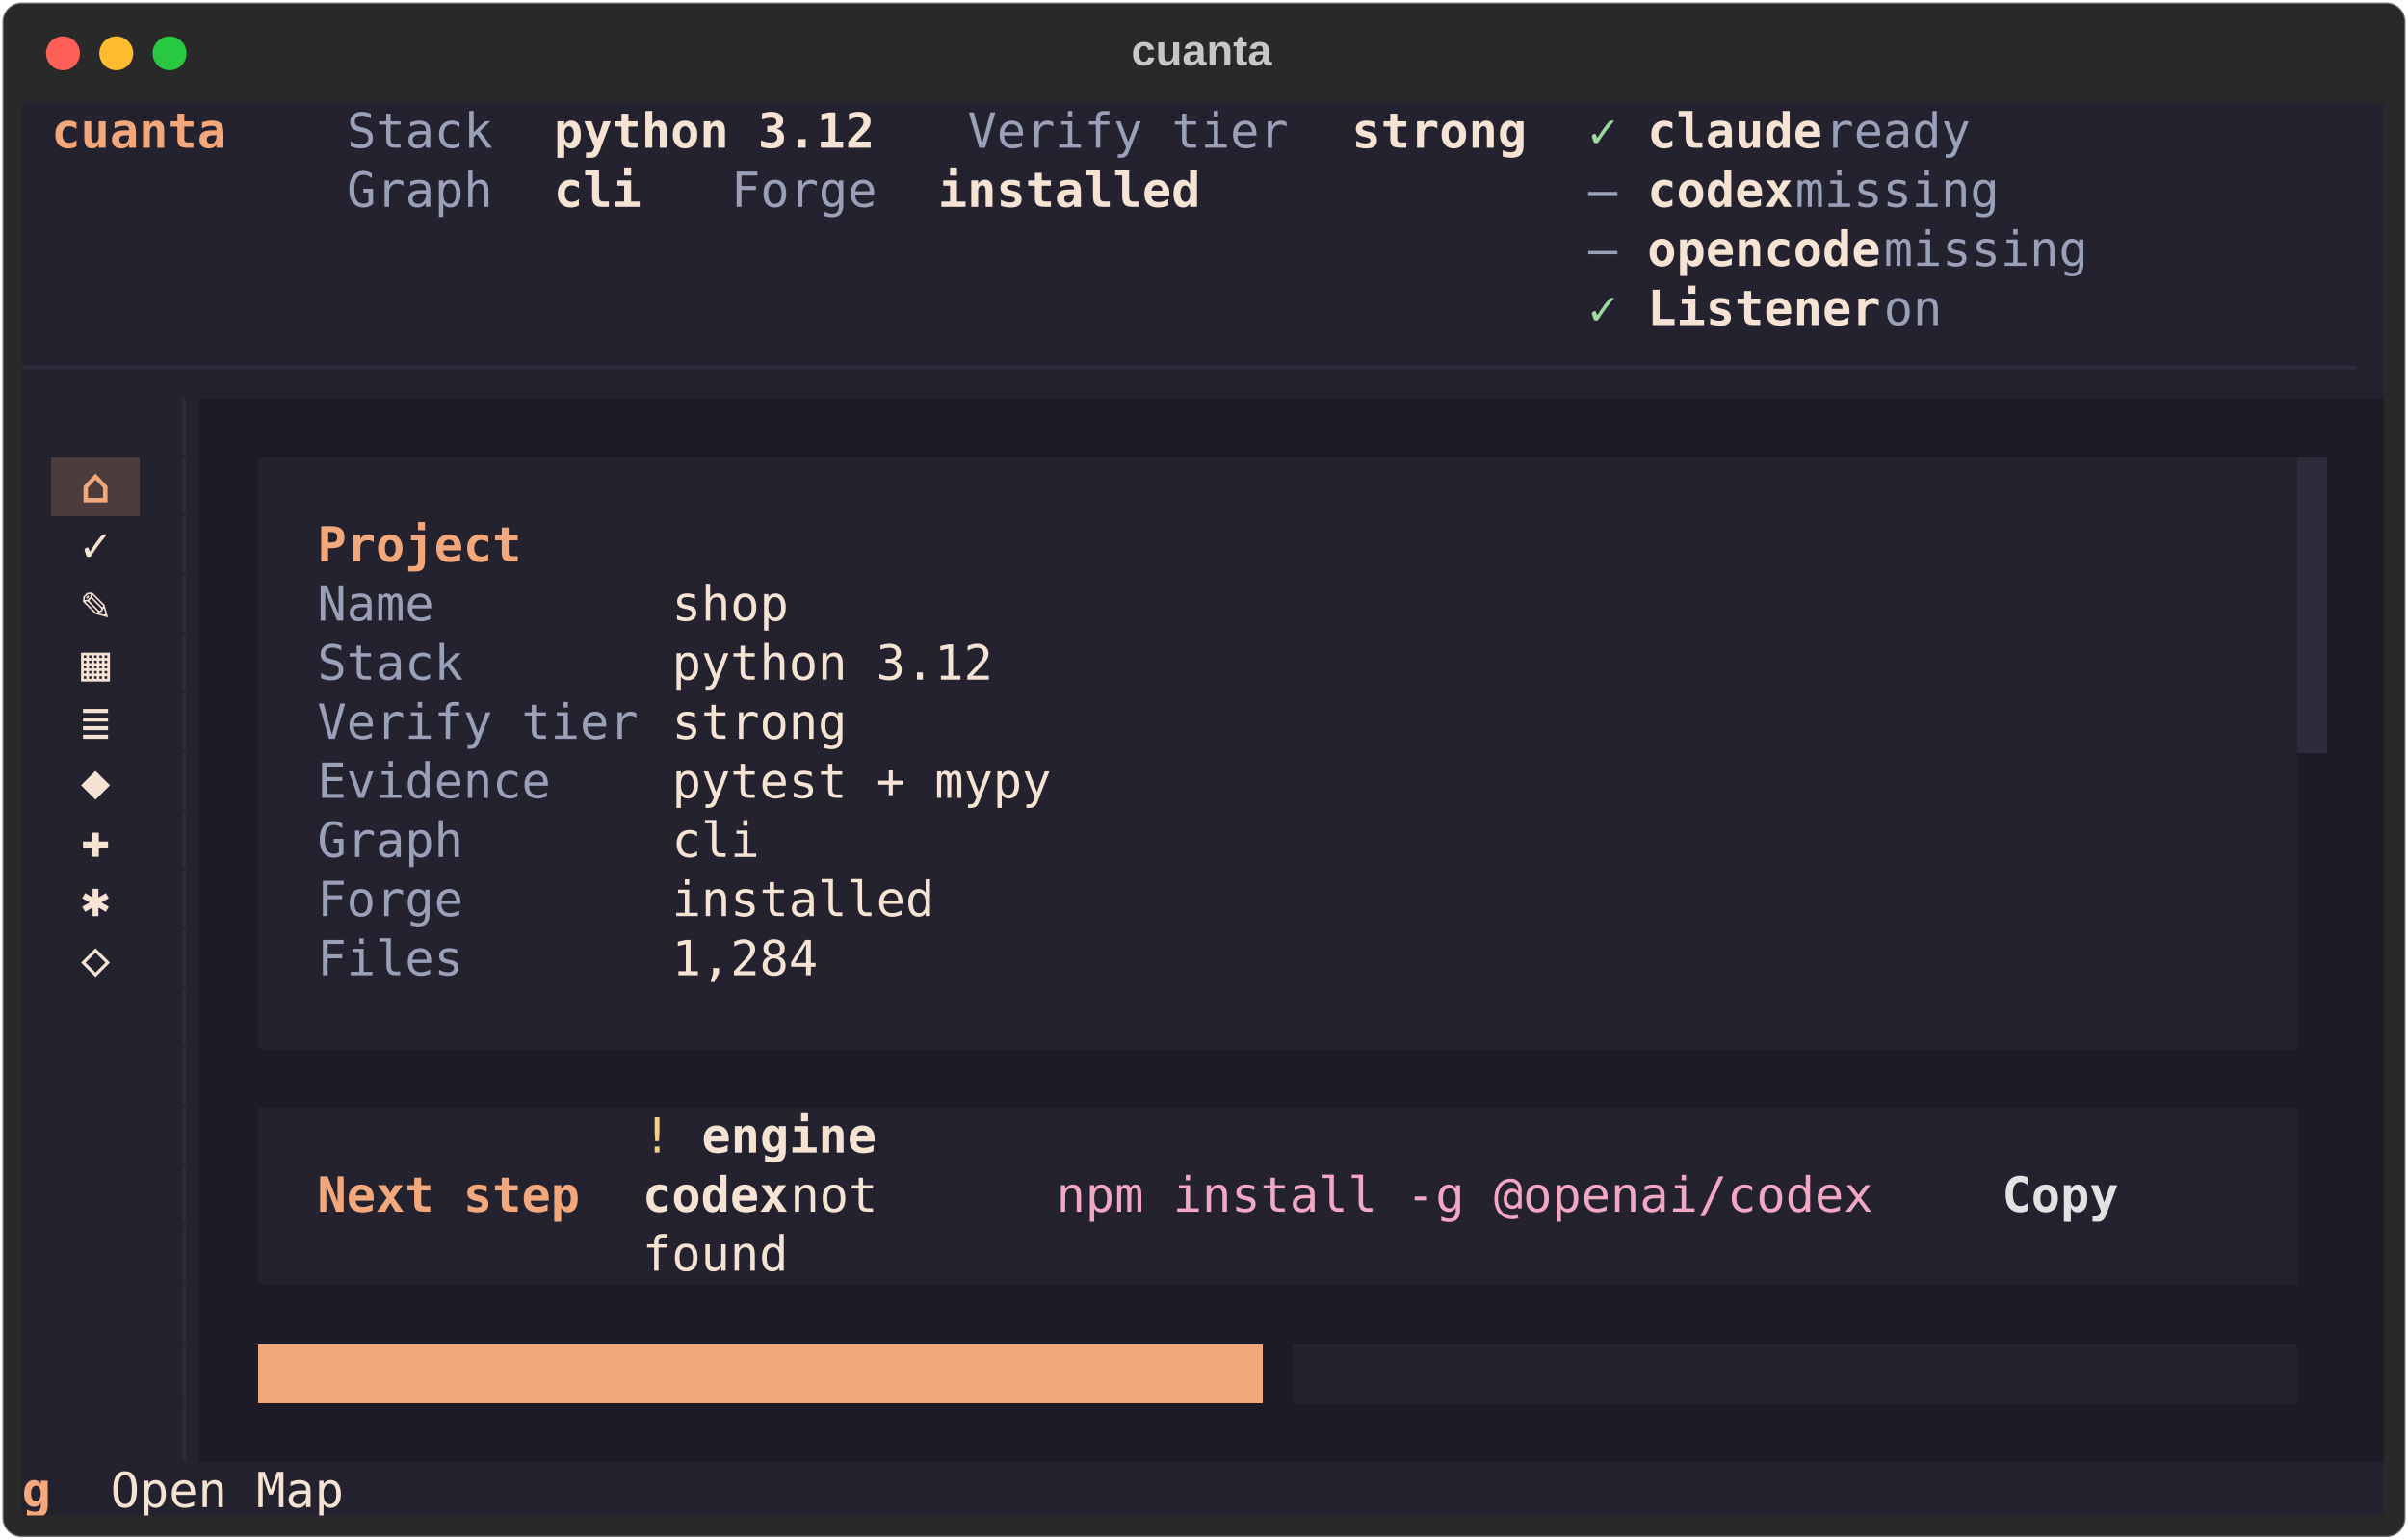
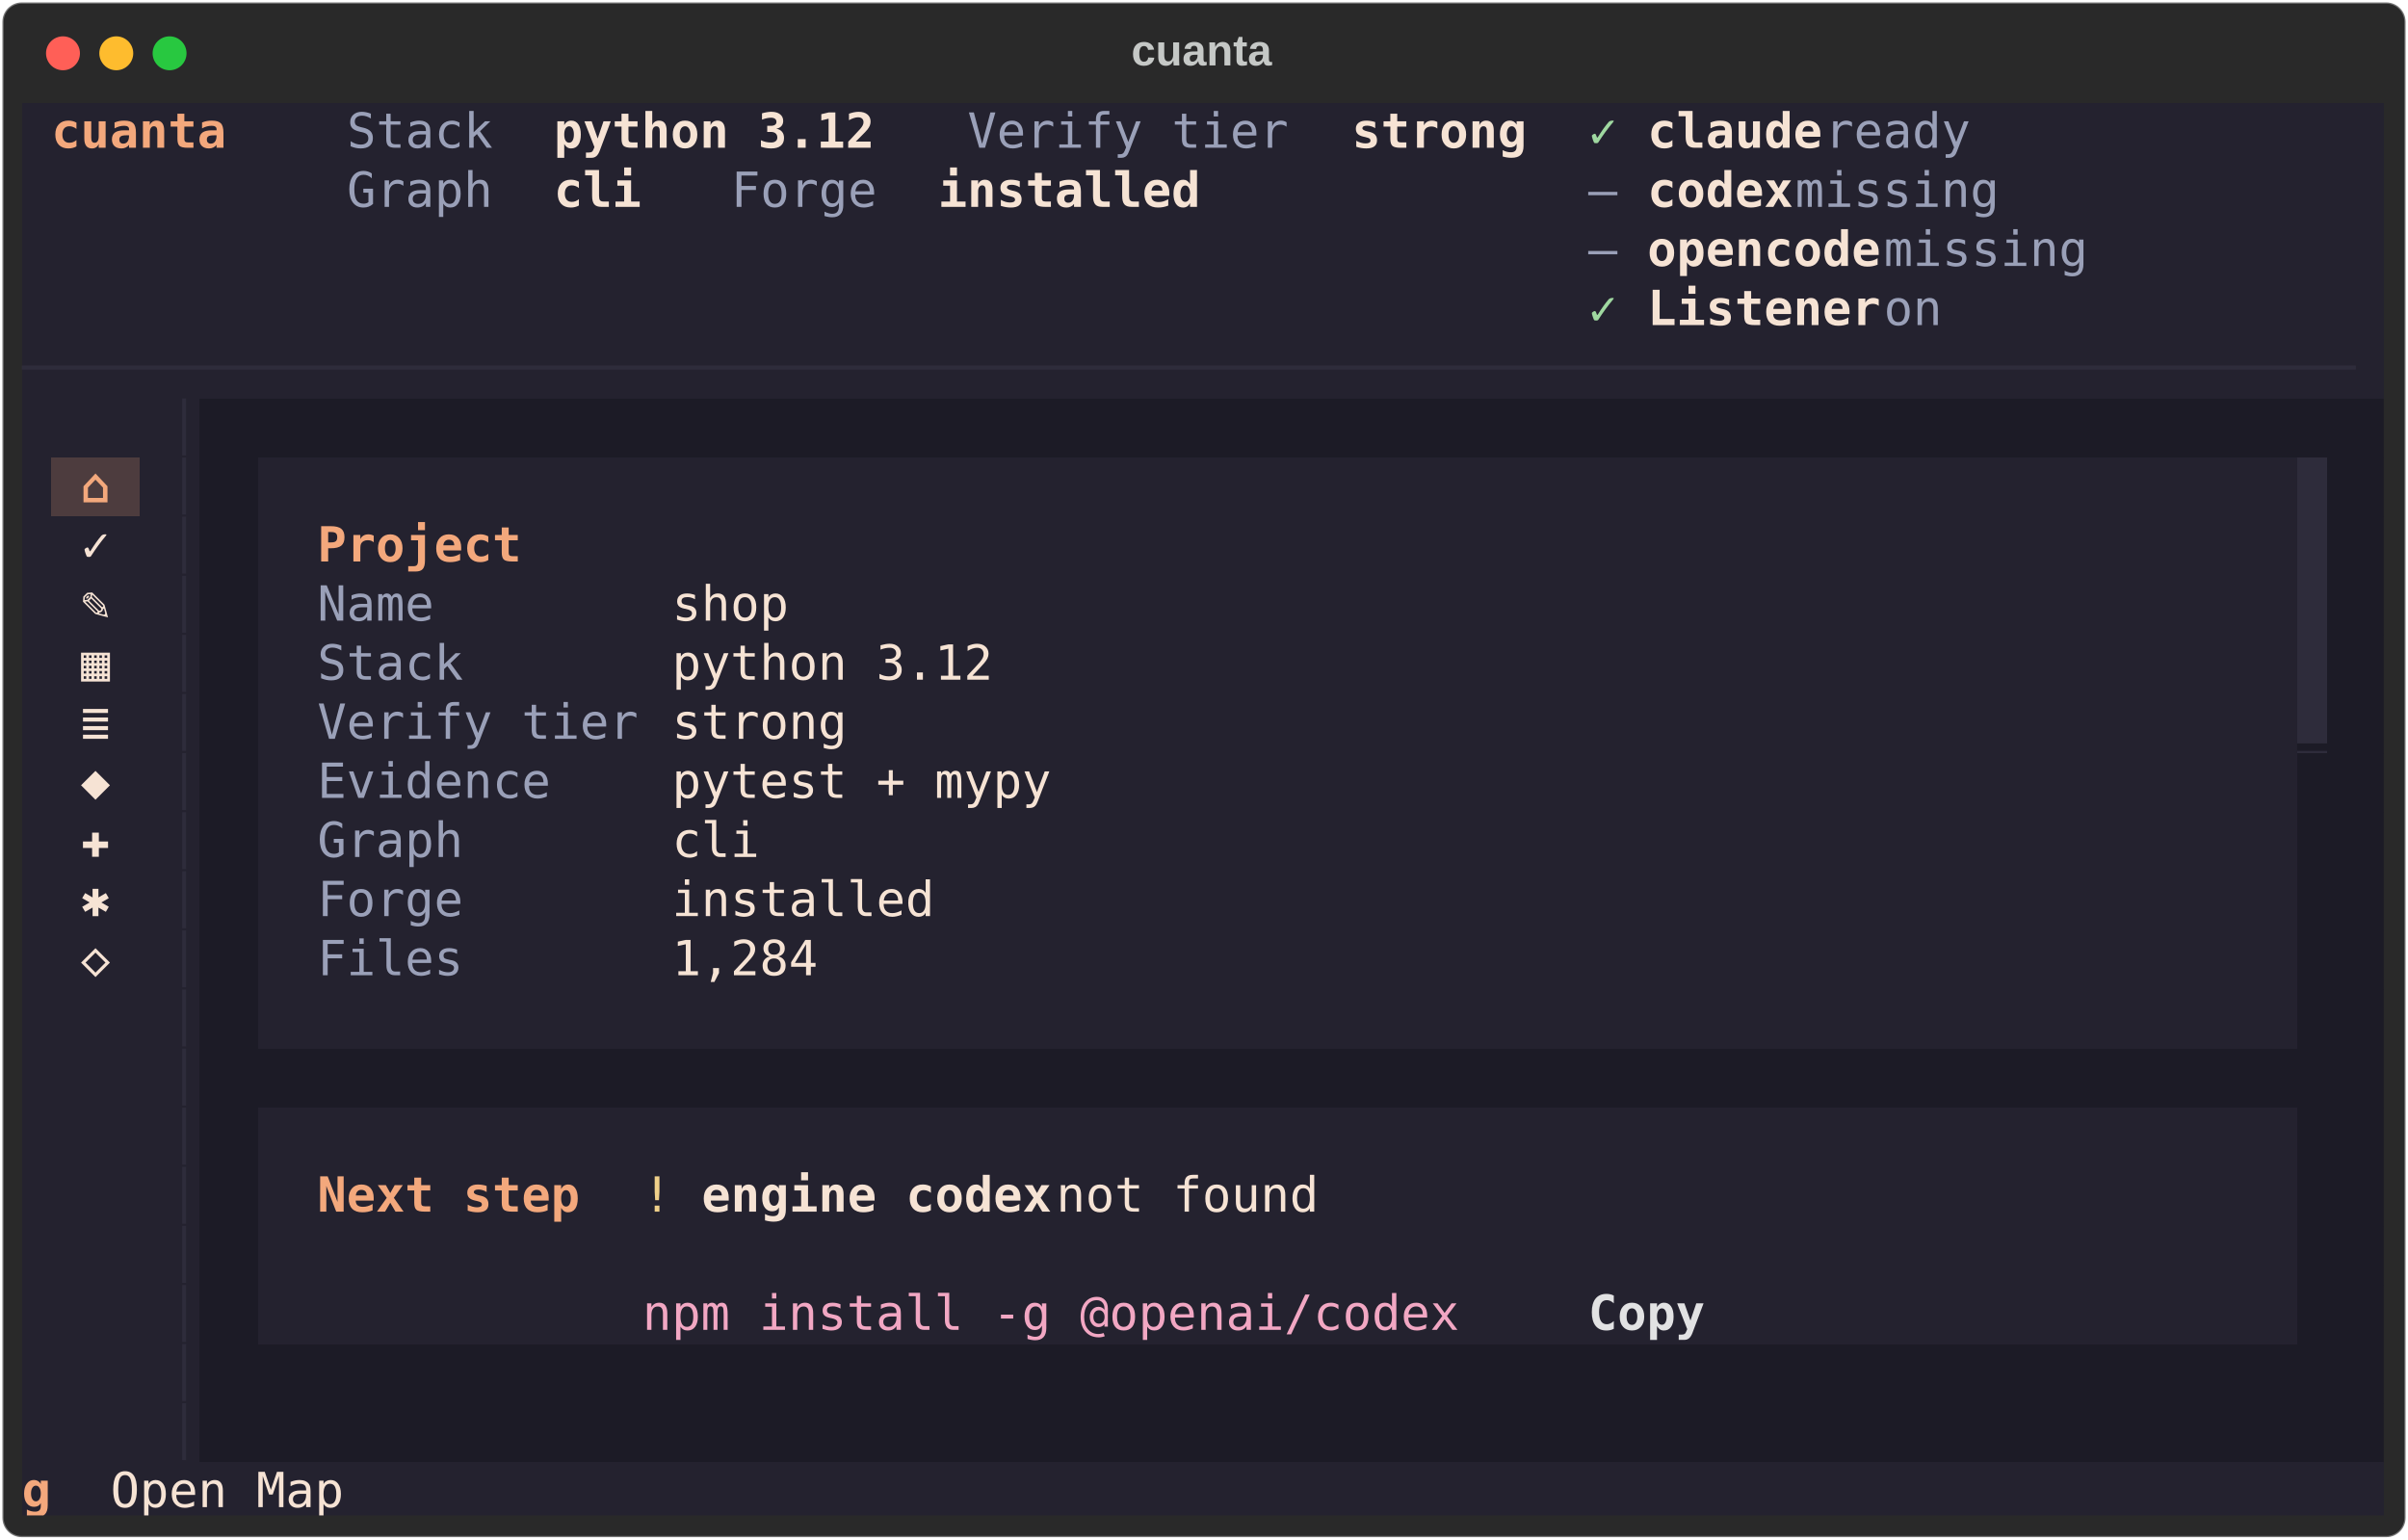
<svg xmlns="http://www.w3.org/2000/svg" class="rich-terminal" viewBox="0 0 994 635.6">
  <style>

    @font-face {
        font-family: "Fira Code";
        src: local("FiraCode-Regular"),
                url("https://cdnjs.cloudflare.com/ajax/libs/firacode/6.2.0/woff2/FiraCode-Regular.woff2") format("woff2"),
                url("https://cdnjs.cloudflare.com/ajax/libs/firacode/6.2.0/woff/FiraCode-Regular.woff") format("woff");
        font-style: normal;
        font-weight: 400;
    }
    @font-face {
        font-family: "Fira Code";
        src: local("FiraCode-Bold"),
                url("https://cdnjs.cloudflare.com/ajax/libs/firacode/6.2.0/woff2/FiraCode-Bold.woff2") format("woff2"),
                url("https://cdnjs.cloudflare.com/ajax/libs/firacode/6.2.0/woff/FiraCode-Bold.woff") format("woff");
        font-style: bold;
        font-weight: 700;
    }

    .terminal-matrix {
        font-family: Fira Code, monospace;
        font-size: 20px;
        line-height: 24.4px;
        font-variant-east-asian: full-width;
    }

    .terminal-title {
        font-size: 18px;
        font-weight: bold;
        font-family: arial;
    }

    .terminal-r1 { fill: #c5c8c6 }
.terminal-r2 { fill: #f3a87c;font-weight: bold }
.terminal-r3 { fill: #9aa0b8 }
.terminal-r4 { fill: #f6e3d4;font-weight: bold }
.terminal-r5 { fill: #f6e3d4 }
.terminal-r6 { fill: #9fd8a0 }
.terminal-r7 { fill: #2e2c3b }
.terminal-r8 { fill: #1c1b26 }
.terminal-r9 { fill: #efd08a }
.terminal-r10 { fill: #f2a7c3 }
.terminal-r11 { fill: #e2e2e3;font-weight: bold }
.terminal-r12 { fill: #f4a87c;font-weight: bold }
    </style>
  <defs>
    <clipPath id="terminal-clip-terminal">
      <rect x="0" y="0" width="975.0" height="584.6" />
    </clipPath>
    <clipPath id="terminal-line-0">
      <rect x="0" y="1.5" width="976" height="24.65" />
    </clipPath>
    <clipPath id="terminal-line-1">
      <rect x="0" y="25.9" width="976" height="24.65" />
    </clipPath>
    <clipPath id="terminal-line-2">
      <rect x="0" y="50.3" width="976" height="24.65" />
    </clipPath>
    <clipPath id="terminal-line-3">
      <rect x="0" y="74.7" width="976" height="24.65" />
    </clipPath>
    <clipPath id="terminal-line-4">
      <rect x="0" y="99.1" width="976" height="24.65" />
    </clipPath>
    <clipPath id="terminal-line-5">
      <rect x="0" y="123.5" width="976" height="24.65" />
    </clipPath>
    <clipPath id="terminal-line-6">
      <rect x="0" y="147.9" width="976" height="24.65" />
    </clipPath>
    <clipPath id="terminal-line-7">
      <rect x="0" y="172.3" width="976" height="24.65" />
    </clipPath>
    <clipPath id="terminal-line-8">
      <rect x="0" y="196.7" width="976" height="24.65" />
    </clipPath>
    <clipPath id="terminal-line-9">
      <rect x="0" y="221.1" width="976" height="24.65" />
    </clipPath>
    <clipPath id="terminal-line-10">
      <rect x="0" y="245.5" width="976" height="24.65" />
    </clipPath>
    <clipPath id="terminal-line-11">
      <rect x="0" y="269.9" width="976" height="24.65" />
    </clipPath>
    <clipPath id="terminal-line-12">
      <rect x="0" y="294.3" width="976" height="24.65" />
    </clipPath>
    <clipPath id="terminal-line-13">
      <rect x="0" y="318.7" width="976" height="24.65" />
    </clipPath>
    <clipPath id="terminal-line-14">
      <rect x="0" y="343.1" width="976" height="24.65" />
    </clipPath>
    <clipPath id="terminal-line-15">
      <rect x="0" y="367.5" width="976" height="24.65" />
    </clipPath>
    <clipPath id="terminal-line-16">
      <rect x="0" y="391.9" width="976" height="24.65" />
    </clipPath>
    <clipPath id="terminal-line-17">
      <rect x="0" y="416.3" width="976" height="24.65" />
    </clipPath>
    <clipPath id="terminal-line-18">
      <rect x="0" y="440.7" width="976" height="24.65" />
    </clipPath>
    <clipPath id="terminal-line-19">
      <rect x="0" y="465.1" width="976" height="24.65" />
    </clipPath>
    <clipPath id="terminal-line-20">
      <rect x="0" y="489.5" width="976" height="24.65" />
    </clipPath>
    <clipPath id="terminal-line-21">
      <rect x="0" y="513.9" width="976" height="24.65" />
    </clipPath>
    <clipPath id="terminal-line-22">
      <rect x="0" y="538.3" width="976" height="24.65" />
    </clipPath>
  </defs>
  <rect fill="#292929" stroke="rgba(255,255,255,0.35)" stroke-width="1" x="1" y="1" width="992" height="633.6" rx="8" />
  <text class="terminal-title" fill="#c5c8c6" text-anchor="middle" x="496" y="27">cuanta</text>
  <g transform="translate(26,22)">
    <circle cx="0" cy="0" r="7" fill="#ff5f57" />
    <circle cx="22" cy="0" r="7" fill="#febc2e" />
    <circle cx="44" cy="0" r="7" fill="#28c840" />
  </g>
  <g transform="translate(9, 41)" clip-path="url(#terminal-clip-terminal)">
    <rect fill="#24222f" x="0" y="1.5" width="12.2" height="24.65" shape-rendering="crispEdges" />
    <rect fill="#24222f" x="12.2" y="1.5" width="73.2" height="24.65" shape-rendering="crispEdges" />
    <rect fill="#24222f" x="85.4" y="1.5" width="48.8" height="24.65" shape-rendering="crispEdges" />
    <rect fill="#24222f" x="134.2" y="1.5" width="85.4" height="24.65" shape-rendering="crispEdges" />
    <rect fill="#24222f" x="219.6" y="1.5" width="146.4" height="24.65" shape-rendering="crispEdges" />
    <rect fill="#24222f" x="366" y="1.5" width="24.4" height="24.65" shape-rendering="crispEdges" />
    <rect fill="#24222f" x="390.4" y="1.5" width="158.6" height="24.65" shape-rendering="crispEdges" />
    <rect fill="#24222f" x="549" y="1.5" width="85.4" height="24.65" shape-rendering="crispEdges" />
    <rect fill="#24222f" x="634.4" y="1.5" width="12.2" height="24.65" shape-rendering="crispEdges" />
    <rect fill="#24222f" x="646.6" y="1.5" width="24.4" height="24.65" shape-rendering="crispEdges" />
    <rect fill="#24222f" x="671" y="1.5" width="73.2" height="24.65" shape-rendering="crispEdges" />
    <rect fill="#24222f" x="744.2" y="1.5" width="85.4" height="24.65" shape-rendering="crispEdges" />
    <rect fill="#24222f" x="829.6" y="1.5" width="146.4" height="24.65" shape-rendering="crispEdges" />
    <rect fill="#24222f" x="0" y="25.9" width="134.2" height="24.65" shape-rendering="crispEdges" />
    <rect fill="#24222f" x="134.2" y="25.9" width="85.4" height="24.65" shape-rendering="crispEdges" />
    <rect fill="#24222f" x="219.6" y="25.9" width="48.8" height="24.65" shape-rendering="crispEdges" />
    <rect fill="#24222f" x="268.4" y="25.9" width="24.4" height="24.65" shape-rendering="crispEdges" />
    <rect fill="#24222f" x="292.8" y="25.9" width="85.4" height="24.65" shape-rendering="crispEdges" />
    <rect fill="#24222f" x="378.2" y="25.9" width="122" height="24.65" shape-rendering="crispEdges" />
    <rect fill="#24222f" x="500.2" y="25.9" width="146.4" height="24.65" shape-rendering="crispEdges" />
    <rect fill="#24222f" x="646.6" y="25.9" width="24.4" height="24.65" shape-rendering="crispEdges" />
    <rect fill="#24222f" x="671" y="25.9" width="61" height="24.65" shape-rendering="crispEdges" />
    <rect fill="#24222f" x="732" y="25.9" width="109.8" height="24.65" shape-rendering="crispEdges" />
    <rect fill="#24222f" x="841.8" y="25.9" width="134.2" height="24.65" shape-rendering="crispEdges" />
    <rect fill="#24222f" x="0" y="50.3" width="134.2" height="24.65" shape-rendering="crispEdges" />
    <rect fill="#24222f" x="134.2" y="50.3" width="512.4" height="24.65" shape-rendering="crispEdges" />
    <rect fill="#24222f" x="646.6" y="50.3" width="24.4" height="24.65" shape-rendering="crispEdges" />
    <rect fill="#24222f" x="671" y="50.3" width="97.6" height="24.65" shape-rendering="crispEdges" />
    <rect fill="#24222f" x="768.6" y="50.3" width="109.8" height="24.65" shape-rendering="crispEdges" />
    <rect fill="#24222f" x="878.4" y="50.3" width="97.6" height="24.65" shape-rendering="crispEdges" />
    <rect fill="#24222f" x="0" y="74.7" width="134.2" height="24.65" shape-rendering="crispEdges" />
    <rect fill="#24222f" x="134.2" y="74.7" width="512.4" height="24.65" shape-rendering="crispEdges" />
    <rect fill="#24222f" x="646.6" y="74.7" width="24.4" height="24.65" shape-rendering="crispEdges" />
    <rect fill="#24222f" x="671" y="74.7" width="97.6" height="24.65" shape-rendering="crispEdges" />
    <rect fill="#24222f" x="768.6" y="74.7" width="48.8" height="24.65" shape-rendering="crispEdges" />
    <rect fill="#24222f" x="817.4" y="74.7" width="158.6" height="24.65" shape-rendering="crispEdges" />
    <rect fill="#24222f" x="0" y="99.1" width="976" height="24.65" shape-rendering="crispEdges" />
    <rect fill="#24222f" x="0" y="123.5" width="61" height="24.65" shape-rendering="crispEdges" />
    <rect fill="#24222f" x="61" y="123.5" width="12.2" height="24.65" shape-rendering="crispEdges" />
    <rect fill="#1c1b26" x="73.2" y="123.5" width="902.8" height="24.65" shape-rendering="crispEdges" />
    <rect fill="#24222f" x="0" y="147.9" width="12.2" height="24.65" shape-rendering="crispEdges" />
    <rect fill="#4d3c3e" x="12.2" y="147.9" width="12.2" height="24.65" shape-rendering="crispEdges" />
    <rect fill="#4d3c3e" x="24.4" y="147.9" width="12.2" height="24.65" shape-rendering="crispEdges" />
    <rect fill="#4d3c3e" x="36.6" y="147.9" width="12.2" height="24.65" shape-rendering="crispEdges" />
    <rect fill="#24222f" x="48.8" y="147.9" width="12.2" height="24.65" shape-rendering="crispEdges" />
    <rect fill="#24222f" x="61" y="147.9" width="12.2" height="24.65" shape-rendering="crispEdges" />
    <rect fill="#1c1b26" x="73.2" y="147.9" width="24.4" height="24.65" shape-rendering="crispEdges" />
    <rect fill="#24222f" x="97.6" y="147.9" width="841.8" height="24.65" shape-rendering="crispEdges" />
    <rect fill="#2e2c3b" x="939.4" y="147.9" width="12.2" height="24.65" shape-rendering="crispEdges" />
    <rect fill="#1c1b26" x="951.6" y="147.9" width="24.4" height="24.65" shape-rendering="crispEdges" />
    <rect fill="#24222f" x="0" y="172.3" width="24.4" height="24.65" shape-rendering="crispEdges" />
    <rect fill="#24222f" x="24.4" y="172.3" width="12.2" height="24.65" shape-rendering="crispEdges" />
    <rect fill="#24222f" x="36.6" y="172.3" width="24.4" height="24.65" shape-rendering="crispEdges" />
    <rect fill="#24222f" x="61" y="172.3" width="12.2" height="24.65" shape-rendering="crispEdges" />
    <rect fill="#1c1b26" x="73.2" y="172.3" width="24.4" height="24.65" shape-rendering="crispEdges" />
    <rect fill="#24222f" x="97.6" y="172.3" width="24.4" height="24.65" shape-rendering="crispEdges" />
    <rect fill="#24222f" x="122" y="172.3" width="85.4" height="24.65" shape-rendering="crispEdges" />
    <rect fill="#24222f" x="207.4" y="172.3" width="732" height="24.65" shape-rendering="crispEdges" />
    <rect fill="#2e2c3b" x="939.4" y="172.3" width="12.2" height="24.65" shape-rendering="crispEdges" />
    <rect fill="#1c1b26" x="951.6" y="172.3" width="24.4" height="24.65" shape-rendering="crispEdges" />
    <rect fill="#24222f" x="0" y="196.7" width="24.4" height="24.65" shape-rendering="crispEdges" />
    <rect fill="#24222f" x="24.4" y="196.7" width="12.2" height="24.65" shape-rendering="crispEdges" />
    <rect fill="#24222f" x="36.6" y="196.7" width="24.4" height="24.65" shape-rendering="crispEdges" />
    <rect fill="#24222f" x="61" y="196.7" width="12.2" height="24.65" shape-rendering="crispEdges" />
    <rect fill="#1c1b26" x="73.2" y="196.7" width="24.4" height="24.65" shape-rendering="crispEdges" />
    <rect fill="#24222f" x="97.6" y="196.7" width="24.4" height="24.65" shape-rendering="crispEdges" />
    <rect fill="#24222f" x="122" y="196.7" width="146.4" height="24.65" shape-rendering="crispEdges" />
    <rect fill="#24222f" x="268.4" y="196.7" width="48.8" height="24.65" shape-rendering="crispEdges" />
    <rect fill="#24222f" x="317.2" y="196.7" width="622.2" height="24.65" shape-rendering="crispEdges" />
    <rect fill="#2e2c3b" x="939.4" y="196.7" width="12.2" height="24.65" shape-rendering="crispEdges" />
    <rect fill="#1c1b26" x="951.6" y="196.7" width="24.4" height="24.65" shape-rendering="crispEdges" />
    <rect fill="#24222f" x="0" y="221.1" width="24.4" height="24.65" shape-rendering="crispEdges" />
    <rect fill="#24222f" x="24.4" y="221.1" width="12.2" height="24.65" shape-rendering="crispEdges" />
    <rect fill="#24222f" x="36.6" y="221.1" width="24.4" height="24.65" shape-rendering="crispEdges" />
    <rect fill="#24222f" x="61" y="221.1" width="12.2" height="24.65" shape-rendering="crispEdges" />
    <rect fill="#1c1b26" x="73.2" y="221.1" width="24.4" height="24.65" shape-rendering="crispEdges" />
    <rect fill="#24222f" x="97.6" y="221.1" width="24.4" height="24.65" shape-rendering="crispEdges" />
    <rect fill="#24222f" x="122" y="221.1" width="146.4" height="24.65" shape-rendering="crispEdges" />
    <rect fill="#24222f" x="268.4" y="221.1" width="134.2" height="24.65" shape-rendering="crispEdges" />
    <rect fill="#24222f" x="402.6" y="221.1" width="536.8" height="24.65" shape-rendering="crispEdges" />
    <rect fill="#2e2c3b" x="939.4" y="221.1" width="12.2" height="24.65" shape-rendering="crispEdges" />
    <rect fill="#1c1b26" x="951.6" y="221.1" width="24.4" height="24.65" shape-rendering="crispEdges" />
    <rect fill="#24222f" x="0" y="245.5" width="24.4" height="24.65" shape-rendering="crispEdges" />
    <rect fill="#24222f" x="24.4" y="245.5" width="12.2" height="24.65" shape-rendering="crispEdges" />
    <rect fill="#24222f" x="36.6" y="245.5" width="24.4" height="24.65" shape-rendering="crispEdges" />
    <rect fill="#24222f" x="61" y="245.5" width="12.2" height="24.65" shape-rendering="crispEdges" />
    <rect fill="#1c1b26" x="73.2" y="245.5" width="24.4" height="24.65" shape-rendering="crispEdges" />
    <rect fill="#24222f" x="97.6" y="245.5" width="24.4" height="24.65" shape-rendering="crispEdges" />
    <rect fill="#24222f" x="122" y="245.5" width="146.4" height="24.65" shape-rendering="crispEdges" />
    <rect fill="#24222f" x="268.4" y="245.5" width="73.2" height="24.65" shape-rendering="crispEdges" />
    <rect fill="#24222f" x="341.6" y="245.5" width="597.8" height="24.65" shape-rendering="crispEdges" />
    <rect fill="#2e2c3b" x="939.4" y="245.5" width="12.2" height="24.65" shape-rendering="crispEdges" />
    <rect fill="#1c1b26" x="951.6" y="245.5" width="24.4" height="24.65" shape-rendering="crispEdges" />
    <rect fill="#24222f" x="0" y="269.9" width="24.4" height="24.65" shape-rendering="crispEdges" />
    <rect fill="#24222f" x="24.4" y="269.9" width="12.2" height="24.65" shape-rendering="crispEdges" />
    <rect fill="#24222f" x="36.6" y="269.9" width="24.4" height="24.65" shape-rendering="crispEdges" />
    <rect fill="#24222f" x="61" y="269.9" width="12.2" height="24.65" shape-rendering="crispEdges" />
    <rect fill="#1c1b26" x="73.2" y="269.9" width="24.4" height="24.65" shape-rendering="crispEdges" />
    <rect fill="#24222f" x="97.6" y="269.9" width="24.4" height="24.65" shape-rendering="crispEdges" />
    <rect fill="#24222f" x="122" y="269.9" width="146.4" height="24.65" shape-rendering="crispEdges" />
    <rect fill="#24222f" x="268.4" y="269.9" width="158.6" height="24.65" shape-rendering="crispEdges" />
    <rect fill="#24222f" x="427" y="269.9" width="512.4" height="24.65" shape-rendering="crispEdges" />
    <rect fill="#1c1b26" x="939.4" y="269.9" width="12.2" height="24.65" shape-rendering="crispEdges" />
    <rect fill="#1c1b26" x="951.6" y="269.9" width="24.4" height="24.65" shape-rendering="crispEdges" />
    <rect fill="#24222f" x="0" y="294.3" width="24.4" height="24.65" shape-rendering="crispEdges" />
    <rect fill="#24222f" x="24.4" y="294.3" width="12.2" height="24.65" shape-rendering="crispEdges" />
    <rect fill="#24222f" x="36.6" y="294.3" width="24.4" height="24.65" shape-rendering="crispEdges" />
    <rect fill="#24222f" x="61" y="294.3" width="12.2" height="24.65" shape-rendering="crispEdges" />
    <rect fill="#1c1b26" x="73.2" y="294.3" width="24.4" height="24.65" shape-rendering="crispEdges" />
    <rect fill="#24222f" x="97.6" y="294.3" width="24.4" height="24.65" shape-rendering="crispEdges" />
    <rect fill="#24222f" x="122" y="294.3" width="146.4" height="24.65" shape-rendering="crispEdges" />
    <rect fill="#24222f" x="268.4" y="294.3" width="36.6" height="24.65" shape-rendering="crispEdges" />
    <rect fill="#24222f" x="305" y="294.3" width="634.4" height="24.65" shape-rendering="crispEdges" />
    <rect fill="#1c1b26" x="939.4" y="294.3" width="12.2" height="24.65" shape-rendering="crispEdges" />
    <rect fill="#1c1b26" x="951.6" y="294.3" width="24.4" height="24.65" shape-rendering="crispEdges" />
    <rect fill="#24222f" x="0" y="318.7" width="24.4" height="24.65" shape-rendering="crispEdges" />
    <rect fill="#24222f" x="24.4" y="318.7" width="12.2" height="24.65" shape-rendering="crispEdges" />
    <rect fill="#24222f" x="36.6" y="318.7" width="24.4" height="24.65" shape-rendering="crispEdges" />
    <rect fill="#24222f" x="61" y="318.7" width="12.2" height="24.65" shape-rendering="crispEdges" />
    <rect fill="#1c1b26" x="73.2" y="318.7" width="24.4" height="24.65" shape-rendering="crispEdges" />
    <rect fill="#24222f" x="97.6" y="318.7" width="24.4" height="24.65" shape-rendering="crispEdges" />
    <rect fill="#24222f" x="122" y="318.7" width="146.4" height="24.65" shape-rendering="crispEdges" />
    <rect fill="#24222f" x="268.4" y="318.7" width="109.8" height="24.65" shape-rendering="crispEdges" />
    <rect fill="#24222f" x="378.2" y="318.7" width="561.2" height="24.65" shape-rendering="crispEdges" />
    <rect fill="#1c1b26" x="939.4" y="318.7" width="12.2" height="24.65" shape-rendering="crispEdges" />
    <rect fill="#1c1b26" x="951.6" y="318.7" width="24.4" height="24.65" shape-rendering="crispEdges" />
    <rect fill="#24222f" x="0" y="343.1" width="24.4" height="24.65" shape-rendering="crispEdges" />
    <rect fill="#24222f" x="24.4" y="343.1" width="12.2" height="24.65" shape-rendering="crispEdges" />
    <rect fill="#24222f" x="36.6" y="343.1" width="24.4" height="24.65" shape-rendering="crispEdges" />
    <rect fill="#24222f" x="61" y="343.1" width="12.2" height="24.65" shape-rendering="crispEdges" />
    <rect fill="#1c1b26" x="73.2" y="343.1" width="24.4" height="24.65" shape-rendering="crispEdges" />
    <rect fill="#24222f" x="97.6" y="343.1" width="24.4" height="24.65" shape-rendering="crispEdges" />
    <rect fill="#24222f" x="122" y="343.1" width="146.4" height="24.65" shape-rendering="crispEdges" />
    <rect fill="#24222f" x="268.4" y="343.1" width="61" height="24.65" shape-rendering="crispEdges" />
    <rect fill="#24222f" x="329.4" y="343.1" width="610" height="24.65" shape-rendering="crispEdges" />
    <rect fill="#1c1b26" x="939.4" y="343.1" width="12.2" height="24.65" shape-rendering="crispEdges" />
    <rect fill="#1c1b26" x="951.6" y="343.1" width="24.4" height="24.65" shape-rendering="crispEdges" />
    <rect fill="#24222f" x="0" y="367.5" width="61" height="24.65" shape-rendering="crispEdges" />
    <rect fill="#24222f" x="61" y="367.5" width="12.2" height="24.65" shape-rendering="crispEdges" />
    <rect fill="#1c1b26" x="73.2" y="367.5" width="24.4" height="24.65" shape-rendering="crispEdges" />
    <rect fill="#24222f" x="97.6" y="367.5" width="841.8" height="24.65" shape-rendering="crispEdges" />
    <rect fill="#1c1b26" x="939.4" y="367.5" width="12.2" height="24.65" shape-rendering="crispEdges" />
    <rect fill="#1c1b26" x="951.6" y="367.5" width="24.4" height="24.65" shape-rendering="crispEdges" />
    <rect fill="#24222f" x="0" y="391.9" width="61" height="24.65" shape-rendering="crispEdges" />
    <rect fill="#24222f" x="61" y="391.9" width="12.2" height="24.65" shape-rendering="crispEdges" />
    <rect fill="#1c1b26" x="73.2" y="391.9" width="866.2" height="24.65" shape-rendering="crispEdges" />
    <rect fill="#1c1b26" x="939.4" y="391.9" width="12.2" height="24.65" shape-rendering="crispEdges" />
    <rect fill="#1c1b26" x="951.6" y="391.9" width="24.4" height="24.65" shape-rendering="crispEdges" />
    <rect fill="#24222f" x="0" y="416.3" width="61" height="24.65" shape-rendering="crispEdges" />
    <rect fill="#24222f" x="61" y="416.3" width="12.2" height="24.65" shape-rendering="crispEdges" />
    <rect fill="#1c1b26" x="73.2" y="416.3" width="24.4" height="24.65" shape-rendering="crispEdges" />
    <rect fill="#24222f" x="97.6" y="416.3" width="24.4" height="24.65" shape-rendering="crispEdges" />
    <rect fill="#24222f" x="122" y="416.3" width="109.8" height="24.65" shape-rendering="crispEdges" />
    <rect fill="#24222f" x="231.8" y="416.3" width="24.4" height="24.65" shape-rendering="crispEdges" />
-     <rect fill="#24222f" x="256.2" y="416.3" width="24.4" height="24.65" shape-rendering="crispEdges" />
-     <rect fill="#24222f" x="280.6" y="416.3" width="73.2" height="24.65" shape-rendering="crispEdges" />
-     <rect fill="#24222f" x="353.8" y="416.3" width="48.8" height="24.65" shape-rendering="crispEdges" />
-     <rect fill="#24222f" x="402.6" y="416.3" width="24.4" height="24.65" shape-rendering="crispEdges" />
-     <rect fill="#24222f" x="427" y="416.3" width="341.6" height="24.65" shape-rendering="crispEdges" />
-     <rect fill="#24222f" x="768.6" y="416.3" width="170.8" height="24.65" shape-rendering="crispEdges" />
+     <rect fill="#24222f" x="256.2" y="416.3" width="658.8" height="24.65" shape-rendering="crispEdges" />
+     <rect fill="#24222f" x="915" y="416.3" width="24.4" height="24.65" shape-rendering="crispEdges" />
    <rect fill="#1c1b26" x="939.4" y="416.3" width="12.2" height="24.65" shape-rendering="crispEdges" />
    <rect fill="#1c1b26" x="951.6" y="416.3" width="24.4" height="24.65" shape-rendering="crispEdges" />
    <rect fill="#24222f" x="0" y="440.7" width="61" height="24.65" shape-rendering="crispEdges" />
    <rect fill="#24222f" x="61" y="440.7" width="12.2" height="24.65" shape-rendering="crispEdges" />
    <rect fill="#1c1b26" x="73.2" y="440.7" width="24.4" height="24.65" shape-rendering="crispEdges" />
    <rect fill="#24222f" x="97.6" y="440.7" width="24.4" height="24.65" shape-rendering="crispEdges" />
    <rect fill="#24222f" x="122" y="440.7" width="109.8" height="24.65" shape-rendering="crispEdges" />
    <rect fill="#24222f" x="231.8" y="440.7" width="24.4" height="24.65" shape-rendering="crispEdges" />
-     <rect fill="#24222f" x="256.2" y="440.7" width="61" height="24.65" shape-rendering="crispEdges" />
-     <rect fill="#24222f" x="317.2" y="440.7" width="61" height="24.65" shape-rendering="crispEdges" />
-     <rect fill="#24222f" x="378.2" y="440.7" width="24.4" height="24.65" shape-rendering="crispEdges" />
-     <rect fill="#24222f" x="402.6" y="440.7" width="24.4" height="24.65" shape-rendering="crispEdges" />
-     <rect fill="#24222f" x="427" y="440.7" width="341.6" height="24.65" shape-rendering="crispEdges" />
-     <rect fill="#24222f" x="768.6" y="440.7" width="48.8" height="24.65" shape-rendering="crispEdges" />
-     <rect fill="#24222f" x="817.4" y="440.7" width="73.2" height="24.65" shape-rendering="crispEdges" />
-     <rect fill="#24222f" x="890.6" y="440.7" width="48.8" height="24.65" shape-rendering="crispEdges" />
+     <rect fill="#24222f" x="256.2" y="440.7" width="24.4" height="24.65" shape-rendering="crispEdges" />
+     <rect fill="#24222f" x="280.6" y="440.7" width="146.4" height="24.65" shape-rendering="crispEdges" />
+     <rect fill="#24222f" x="427" y="440.7" width="134.2" height="24.65" shape-rendering="crispEdges" />
+     <rect fill="#24222f" x="561.2" y="440.7" width="353.8" height="24.65" shape-rendering="crispEdges" />
+     <rect fill="#24222f" x="915" y="440.7" width="24.4" height="24.65" shape-rendering="crispEdges" />
    <rect fill="#1c1b26" x="939.4" y="440.7" width="12.2" height="24.65" shape-rendering="crispEdges" />
    <rect fill="#1c1b26" x="951.6" y="440.7" width="24.4" height="24.65" shape-rendering="crispEdges" />
    <rect fill="#24222f" x="0" y="465.1" width="61" height="24.65" shape-rendering="crispEdges" />
    <rect fill="#24222f" x="61" y="465.1" width="12.2" height="24.65" shape-rendering="crispEdges" />
    <rect fill="#1c1b26" x="73.2" y="465.1" width="24.4" height="24.65" shape-rendering="crispEdges" />
    <rect fill="#24222f" x="97.6" y="465.1" width="24.4" height="24.65" shape-rendering="crispEdges" />
    <rect fill="#24222f" x="122" y="465.1" width="109.8" height="24.65" shape-rendering="crispEdges" />
    <rect fill="#24222f" x="231.8" y="465.1" width="24.4" height="24.65" shape-rendering="crispEdges" />
-     <rect fill="#24222f" x="256.2" y="465.1" width="61" height="24.65" shape-rendering="crispEdges" />
-     <rect fill="#24222f" x="317.2" y="465.1" width="85.4" height="24.65" shape-rendering="crispEdges" />
-     <rect fill="#24222f" x="402.6" y="465.1" width="24.4" height="24.65" shape-rendering="crispEdges" />
-     <rect fill="#24222f" x="427" y="465.1" width="341.6" height="24.65" shape-rendering="crispEdges" />
-     <rect fill="#24222f" x="768.6" y="465.1" width="170.8" height="24.65" shape-rendering="crispEdges" />
+     <rect fill="#24222f" x="256.2" y="465.1" width="658.8" height="24.65" shape-rendering="crispEdges" />
+     <rect fill="#24222f" x="915" y="465.1" width="24.4" height="24.65" shape-rendering="crispEdges" />
    <rect fill="#1c1b26" x="939.4" y="465.1" width="12.2" height="24.65" shape-rendering="crispEdges" />
    <rect fill="#1c1b26" x="951.6" y="465.1" width="24.4" height="24.65" shape-rendering="crispEdges" />
    <rect fill="#24222f" x="0" y="489.5" width="61" height="24.65" shape-rendering="crispEdges" />
    <rect fill="#24222f" x="61" y="489.5" width="12.2" height="24.65" shape-rendering="crispEdges" />
-     <rect fill="#1c1b26" x="73.2" y="489.5" width="866.2" height="24.65" shape-rendering="crispEdges" />
+     <rect fill="#1c1b26" x="73.2" y="489.5" width="24.4" height="24.65" shape-rendering="crispEdges" />
+     <rect fill="#24222f" x="97.6" y="489.5" width="158.6" height="24.65" shape-rendering="crispEdges" />
+     <rect fill="#24222f" x="256.2" y="489.5" width="341.6" height="24.65" shape-rendering="crispEdges" />
+     <rect fill="#24222f" x="597.8" y="489.5" width="48.8" height="24.65" shape-rendering="crispEdges" />
+     <rect fill="#24222f" x="646.6" y="489.5" width="73.2" height="24.65" shape-rendering="crispEdges" />
+     <rect fill="#24222f" x="719.8" y="489.5" width="219.6" height="24.65" shape-rendering="crispEdges" />
    <rect fill="#1c1b26" x="939.4" y="489.5" width="12.2" height="24.65" shape-rendering="crispEdges" />
    <rect fill="#1c1b26" x="951.6" y="489.5" width="24.4" height="24.65" shape-rendering="crispEdges" />
    <rect fill="#24222f" x="0" y="513.9" width="61" height="24.65" shape-rendering="crispEdges" />
    <rect fill="#24222f" x="61" y="513.9" width="12.2" height="24.65" shape-rendering="crispEdges" />
-     <rect fill="#1c1b26" x="73.2" y="513.9" width="24.4" height="24.65" shape-rendering="crispEdges" />
-     <rect fill="#f3a87c" x="97.6" y="513.9" width="414.8" height="24.65" shape-rendering="crispEdges" />
-     <rect fill="#1c1b26" x="512.4" y="513.9" width="12.2" height="24.65" shape-rendering="crispEdges" />
-     <rect fill="#24222f" x="524.6" y="513.9" width="414.8" height="24.65" shape-rendering="crispEdges" />
+     <rect fill="#1c1b26" x="73.2" y="513.9" width="866.2" height="24.65" shape-rendering="crispEdges" />
    <rect fill="#1c1b26" x="939.4" y="513.9" width="12.2" height="24.65" shape-rendering="crispEdges" />
    <rect fill="#1c1b26" x="951.6" y="513.9" width="24.4" height="24.65" shape-rendering="crispEdges" />
    <rect fill="#24222f" x="0" y="538.3" width="61" height="24.65" shape-rendering="crispEdges" />
    <rect fill="#24222f" x="61" y="538.3" width="12.2" height="24.65" shape-rendering="crispEdges" />
    <rect fill="#1c1b26" x="73.2" y="538.3" width="902.8" height="24.65" shape-rendering="crispEdges" />
    <rect fill="#24222f" x="0" y="562.7" width="36.6" height="24.65" shape-rendering="crispEdges" />
    <rect fill="#24222f" x="36.6" y="562.7" width="109.8" height="24.65" shape-rendering="crispEdges" />
    <rect fill="#24222f" x="146.4" y="562.7" width="829.6" height="24.65" shape-rendering="crispEdges" />
    <g class="terminal-matrix">
      <text class="terminal-r2" x="12.2" y="20" textLength="73.2" clip-path="url(#terminal-line-0)">cuanta</text>
      <text class="terminal-r3" x="134.2" y="20" textLength="85.4" clip-path="url(#terminal-line-0)"> Stack </text>
      <text class="terminal-r4" x="219.6" y="20" textLength="146.4" clip-path="url(#terminal-line-0)">python 3.12 </text>
      <text class="terminal-r3" x="390.4" y="20" textLength="158.6" clip-path="url(#terminal-line-0)"> Verify tier </text>
      <text class="terminal-r4" x="549" y="20" textLength="85.4" clip-path="url(#terminal-line-0)">strong </text>
      <text class="terminal-r6" x="646.6" y="20" textLength="24.4" clip-path="url(#terminal-line-0)">✓ </text>
      <text class="terminal-r4" x="671" y="20" textLength="73.2" clip-path="url(#terminal-line-0)">claude</text>
      <text class="terminal-r3" x="744.2" y="20" textLength="85.4" clip-path="url(#terminal-line-0)">  ready</text>
      <text class="terminal-r1" x="976" y="20" textLength="12.2" clip-path="url(#terminal-line-0)">
</text>
      <text class="terminal-r3" x="134.2" y="44.4" textLength="85.4" clip-path="url(#terminal-line-1)"> Graph </text>
      <text class="terminal-r4" x="219.6" y="44.4" textLength="48.8" clip-path="url(#terminal-line-1)">cli </text>
      <text class="terminal-r3" x="292.8" y="44.4" textLength="85.4" clip-path="url(#terminal-line-1)"> Forge </text>
      <text class="terminal-r4" x="378.2" y="44.4" textLength="122" clip-path="url(#terminal-line-1)">installed </text>
      <text class="terminal-r3" x="646.6" y="44.4" textLength="24.4" clip-path="url(#terminal-line-1)">– </text>
      <text class="terminal-r4" x="671" y="44.4" textLength="61" clip-path="url(#terminal-line-1)">codex</text>
      <text class="terminal-r3" x="732" y="44.4" textLength="109.8" clip-path="url(#terminal-line-1)">  missing</text>
      <text class="terminal-r1" x="976" y="44.4" textLength="12.2" clip-path="url(#terminal-line-1)">
</text>
      <text class="terminal-r3" x="646.6" y="68.8" textLength="24.4" clip-path="url(#terminal-line-2)">– </text>
      <text class="terminal-r4" x="671" y="68.8" textLength="97.6" clip-path="url(#terminal-line-2)">opencode</text>
      <text class="terminal-r3" x="768.6" y="68.8" textLength="109.8" clip-path="url(#terminal-line-2)">  missing</text>
      <text class="terminal-r1" x="976" y="68.8" textLength="12.2" clip-path="url(#terminal-line-2)">
</text>
      <text class="terminal-r6" x="646.6" y="93.2" textLength="24.4" clip-path="url(#terminal-line-3)">✓ </text>
      <text class="terminal-r4" x="671" y="93.2" textLength="97.6" clip-path="url(#terminal-line-3)">Listener</text>
      <text class="terminal-r3" x="768.6" y="93.2" textLength="48.8" clip-path="url(#terminal-line-3)">  on</text>
      <text class="terminal-r1" x="976" y="93.2" textLength="12.2" clip-path="url(#terminal-line-3)">
</text>
      <text class="terminal-r7" x="0" y="117.6" textLength="976" clip-path="url(#terminal-line-4)">────────────────────────────────────────────────────────────────────────────────</text>
      <text class="terminal-r1" x="976" y="117.6" textLength="12.2" clip-path="url(#terminal-line-4)">
</text>
      <text class="terminal-r7" x="61" y="142" textLength="12.2" clip-path="url(#terminal-line-5)">│</text>
      <text class="terminal-r1" x="976" y="142" textLength="12.2" clip-path="url(#terminal-line-5)">
</text>
      <text class="terminal-r2" x="24.4" y="166.4" textLength="12.2" clip-path="url(#terminal-line-6)">⌂</text>
      <text class="terminal-r7" x="61" y="166.4" textLength="12.2" clip-path="url(#terminal-line-6)">│</text>
      <text class="terminal-r1" x="976" y="166.4" textLength="12.2" clip-path="url(#terminal-line-6)">
</text>
      <text class="terminal-r5" x="24.4" y="190.8" textLength="12.2" clip-path="url(#terminal-line-7)">✓</text>
      <text class="terminal-r7" x="61" y="190.8" textLength="12.2" clip-path="url(#terminal-line-7)">│</text>
      <text class="terminal-r2" x="122" y="190.8" textLength="85.4" clip-path="url(#terminal-line-7)">Project</text>
      <text class="terminal-r1" x="976" y="190.8" textLength="12.2" clip-path="url(#terminal-line-7)">
</text>
      <text class="terminal-r5" x="24.4" y="215.2" textLength="12.2" clip-path="url(#terminal-line-8)">✎</text>
      <text class="terminal-r7" x="61" y="215.2" textLength="12.2" clip-path="url(#terminal-line-8)">│</text>
      <text class="terminal-r3" x="122" y="215.2" textLength="146.4" clip-path="url(#terminal-line-8)">Name        </text>
      <text class="terminal-r5" x="268.4" y="215.2" textLength="48.8" clip-path="url(#terminal-line-8)">shop</text>
      <text class="terminal-r1" x="976" y="215.2" textLength="12.2" clip-path="url(#terminal-line-8)">
</text>
      <text class="terminal-r5" x="24.4" y="239.6" textLength="12.2" clip-path="url(#terminal-line-9)">▦</text>
      <text class="terminal-r7" x="61" y="239.6" textLength="12.2" clip-path="url(#terminal-line-9)">│</text>
      <text class="terminal-r3" x="122" y="239.6" textLength="146.4" clip-path="url(#terminal-line-9)">Stack       </text>
      <text class="terminal-r5" x="268.4" y="239.6" textLength="134.2" clip-path="url(#terminal-line-9)">python 3.12</text>
      <text class="terminal-r1" x="976" y="239.6" textLength="12.2" clip-path="url(#terminal-line-9)">
</text>
      <text class="terminal-r5" x="24.4" y="264" textLength="12.2" clip-path="url(#terminal-line-10)">≣</text>
      <text class="terminal-r7" x="61" y="264" textLength="12.2" clip-path="url(#terminal-line-10)">│</text>
      <text class="terminal-r3" x="122" y="264" textLength="146.4" clip-path="url(#terminal-line-10)">Verify tier </text>
      <text class="terminal-r5" x="268.4" y="264" textLength="73.2" clip-path="url(#terminal-line-10)">strong</text>
+       <text class="terminal-r8" x="939.4" y="264" textLength="12.2" clip-path="url(#terminal-line-10)">▁</text>
      <text class="terminal-r1" x="976" y="264" textLength="12.2" clip-path="url(#terminal-line-10)">
</text>
      <text class="terminal-r5" x="24.4" y="288.4" textLength="12.2" clip-path="url(#terminal-line-11)">◆</text>
      <text class="terminal-r7" x="61" y="288.4" textLength="12.2" clip-path="url(#terminal-line-11)">│</text>
      <text class="terminal-r3" x="122" y="288.4" textLength="146.4" clip-path="url(#terminal-line-11)">Evidence    </text>
      <text class="terminal-r5" x="268.4" y="288.4" textLength="158.6" clip-path="url(#terminal-line-11)">pytest + mypy</text>
      <text class="terminal-r1" x="976" y="288.4" textLength="12.2" clip-path="url(#terminal-line-11)">
</text>
      <text class="terminal-r5" x="24.4" y="312.8" textLength="12.2" clip-path="url(#terminal-line-12)">✚</text>
      <text class="terminal-r7" x="61" y="312.8" textLength="12.2" clip-path="url(#terminal-line-12)">│</text>
      <text class="terminal-r3" x="122" y="312.8" textLength="146.4" clip-path="url(#terminal-line-12)">Graph       </text>
      <text class="terminal-r5" x="268.4" y="312.8" textLength="36.6" clip-path="url(#terminal-line-12)">cli</text>
      <text class="terminal-r1" x="976" y="312.8" textLength="12.2" clip-path="url(#terminal-line-12)">
</text>
      <text class="terminal-r5" x="24.4" y="337.2" textLength="12.2" clip-path="url(#terminal-line-13)">✱</text>
      <text class="terminal-r7" x="61" y="337.2" textLength="12.2" clip-path="url(#terminal-line-13)">│</text>
      <text class="terminal-r3" x="122" y="337.2" textLength="146.4" clip-path="url(#terminal-line-13)">Forge       </text>
      <text class="terminal-r5" x="268.4" y="337.2" textLength="109.8" clip-path="url(#terminal-line-13)">installed</text>
      <text class="terminal-r1" x="976" y="337.2" textLength="12.2" clip-path="url(#terminal-line-13)">
</text>
      <text class="terminal-r5" x="24.4" y="361.6" textLength="12.2" clip-path="url(#terminal-line-14)">◇</text>
      <text class="terminal-r7" x="61" y="361.6" textLength="12.2" clip-path="url(#terminal-line-14)">│</text>
      <text class="terminal-r3" x="122" y="361.6" textLength="146.4" clip-path="url(#terminal-line-14)">Files       </text>
      <text class="terminal-r5" x="268.4" y="361.6" textLength="61" clip-path="url(#terminal-line-14)">1,284</text>
      <text class="terminal-r1" x="976" y="361.6" textLength="12.2" clip-path="url(#terminal-line-14)">
</text>
      <text class="terminal-r7" x="61" y="386" textLength="12.2" clip-path="url(#terminal-line-15)">│</text>
      <text class="terminal-r1" x="976" y="386" textLength="12.2" clip-path="url(#terminal-line-15)">
</text>
      <text class="terminal-r7" x="61" y="410.4" textLength="12.2" clip-path="url(#terminal-line-16)">│</text>
      <text class="terminal-r1" x="976" y="410.4" textLength="12.2" clip-path="url(#terminal-line-16)">
</text>
      <text class="terminal-r7" x="61" y="434.8" textLength="12.2" clip-path="url(#terminal-line-17)">│</text>
-       <text class="terminal-r9" x="256.2" y="434.8" textLength="24.4" clip-path="url(#terminal-line-17)">! </text>
-       <text class="terminal-r4" x="280.6" y="434.8" textLength="73.2" clip-path="url(#terminal-line-17)">engine</text>
      <text class="terminal-r1" x="976" y="434.8" textLength="12.2" clip-path="url(#terminal-line-17)">
</text>
      <text class="terminal-r7" x="61" y="459.2" textLength="12.2" clip-path="url(#terminal-line-18)">│</text>
      <text class="terminal-r2" x="122" y="459.2" textLength="109.8" clip-path="url(#terminal-line-18)">Next step</text>
-       <text class="terminal-r4" x="256.2" y="459.2" textLength="61" clip-path="url(#terminal-line-18)">codex</text>
-       <text class="terminal-r5" x="317.2" y="459.2" textLength="61" clip-path="url(#terminal-line-18)">  not</text>
-       <text class="terminal-r10" x="427" y="459.2" textLength="341.6" clip-path="url(#terminal-line-18)">npm install -g @openai/codex</text>
-       <text class="terminal-r11" x="817.4" y="459.2" textLength="73.2" clip-path="url(#terminal-line-18)"> Copy </text>
+       <text class="terminal-r9" x="256.2" y="459.2" textLength="24.4" clip-path="url(#terminal-line-18)">! </text>
+       <text class="terminal-r4" x="280.6" y="459.2" textLength="146.4" clip-path="url(#terminal-line-18)">engine codex</text>
+       <text class="terminal-r5" x="427" y="459.2" textLength="134.2" clip-path="url(#terminal-line-18)">  not found</text>
      <text class="terminal-r1" x="976" y="459.2" textLength="12.2" clip-path="url(#terminal-line-18)">
</text>
      <text class="terminal-r7" x="61" y="483.6" textLength="12.2" clip-path="url(#terminal-line-19)">│</text>
-       <text class="terminal-r5" x="256.2" y="483.6" textLength="61" clip-path="url(#terminal-line-19)">found</text>
      <text class="terminal-r1" x="976" y="483.6" textLength="12.2" clip-path="url(#terminal-line-19)">
</text>
      <text class="terminal-r7" x="61" y="508" textLength="12.2" clip-path="url(#terminal-line-20)">│</text>
+       <text class="terminal-r10" x="256.2" y="508" textLength="341.6" clip-path="url(#terminal-line-20)">npm install -g @openai/codex</text>
+       <text class="terminal-r11" x="646.6" y="508" textLength="73.2" clip-path="url(#terminal-line-20)"> Copy </text>
      <text class="terminal-r1" x="976" y="508" textLength="12.2" clip-path="url(#terminal-line-20)">
</text>
      <text class="terminal-r7" x="61" y="532.4" textLength="12.2" clip-path="url(#terminal-line-21)">│</text>
      <text class="terminal-r1" x="976" y="532.4" textLength="12.2" clip-path="url(#terminal-line-21)">
</text>
      <text class="terminal-r7" x="61" y="556.8" textLength="12.2" clip-path="url(#terminal-line-22)">│</text>
      <text class="terminal-r1" x="976" y="556.8" textLength="12.2" clip-path="url(#terminal-line-22)">
</text>
      <text class="terminal-r12" x="0" y="581.2" textLength="36.6" clip-path="url(#terminal-line-23)"> g </text>
      <text class="terminal-r5" x="36.6" y="581.2" textLength="109.8" clip-path="url(#terminal-line-23)">Open Map </text>
    </g>
  </g>
</svg>
